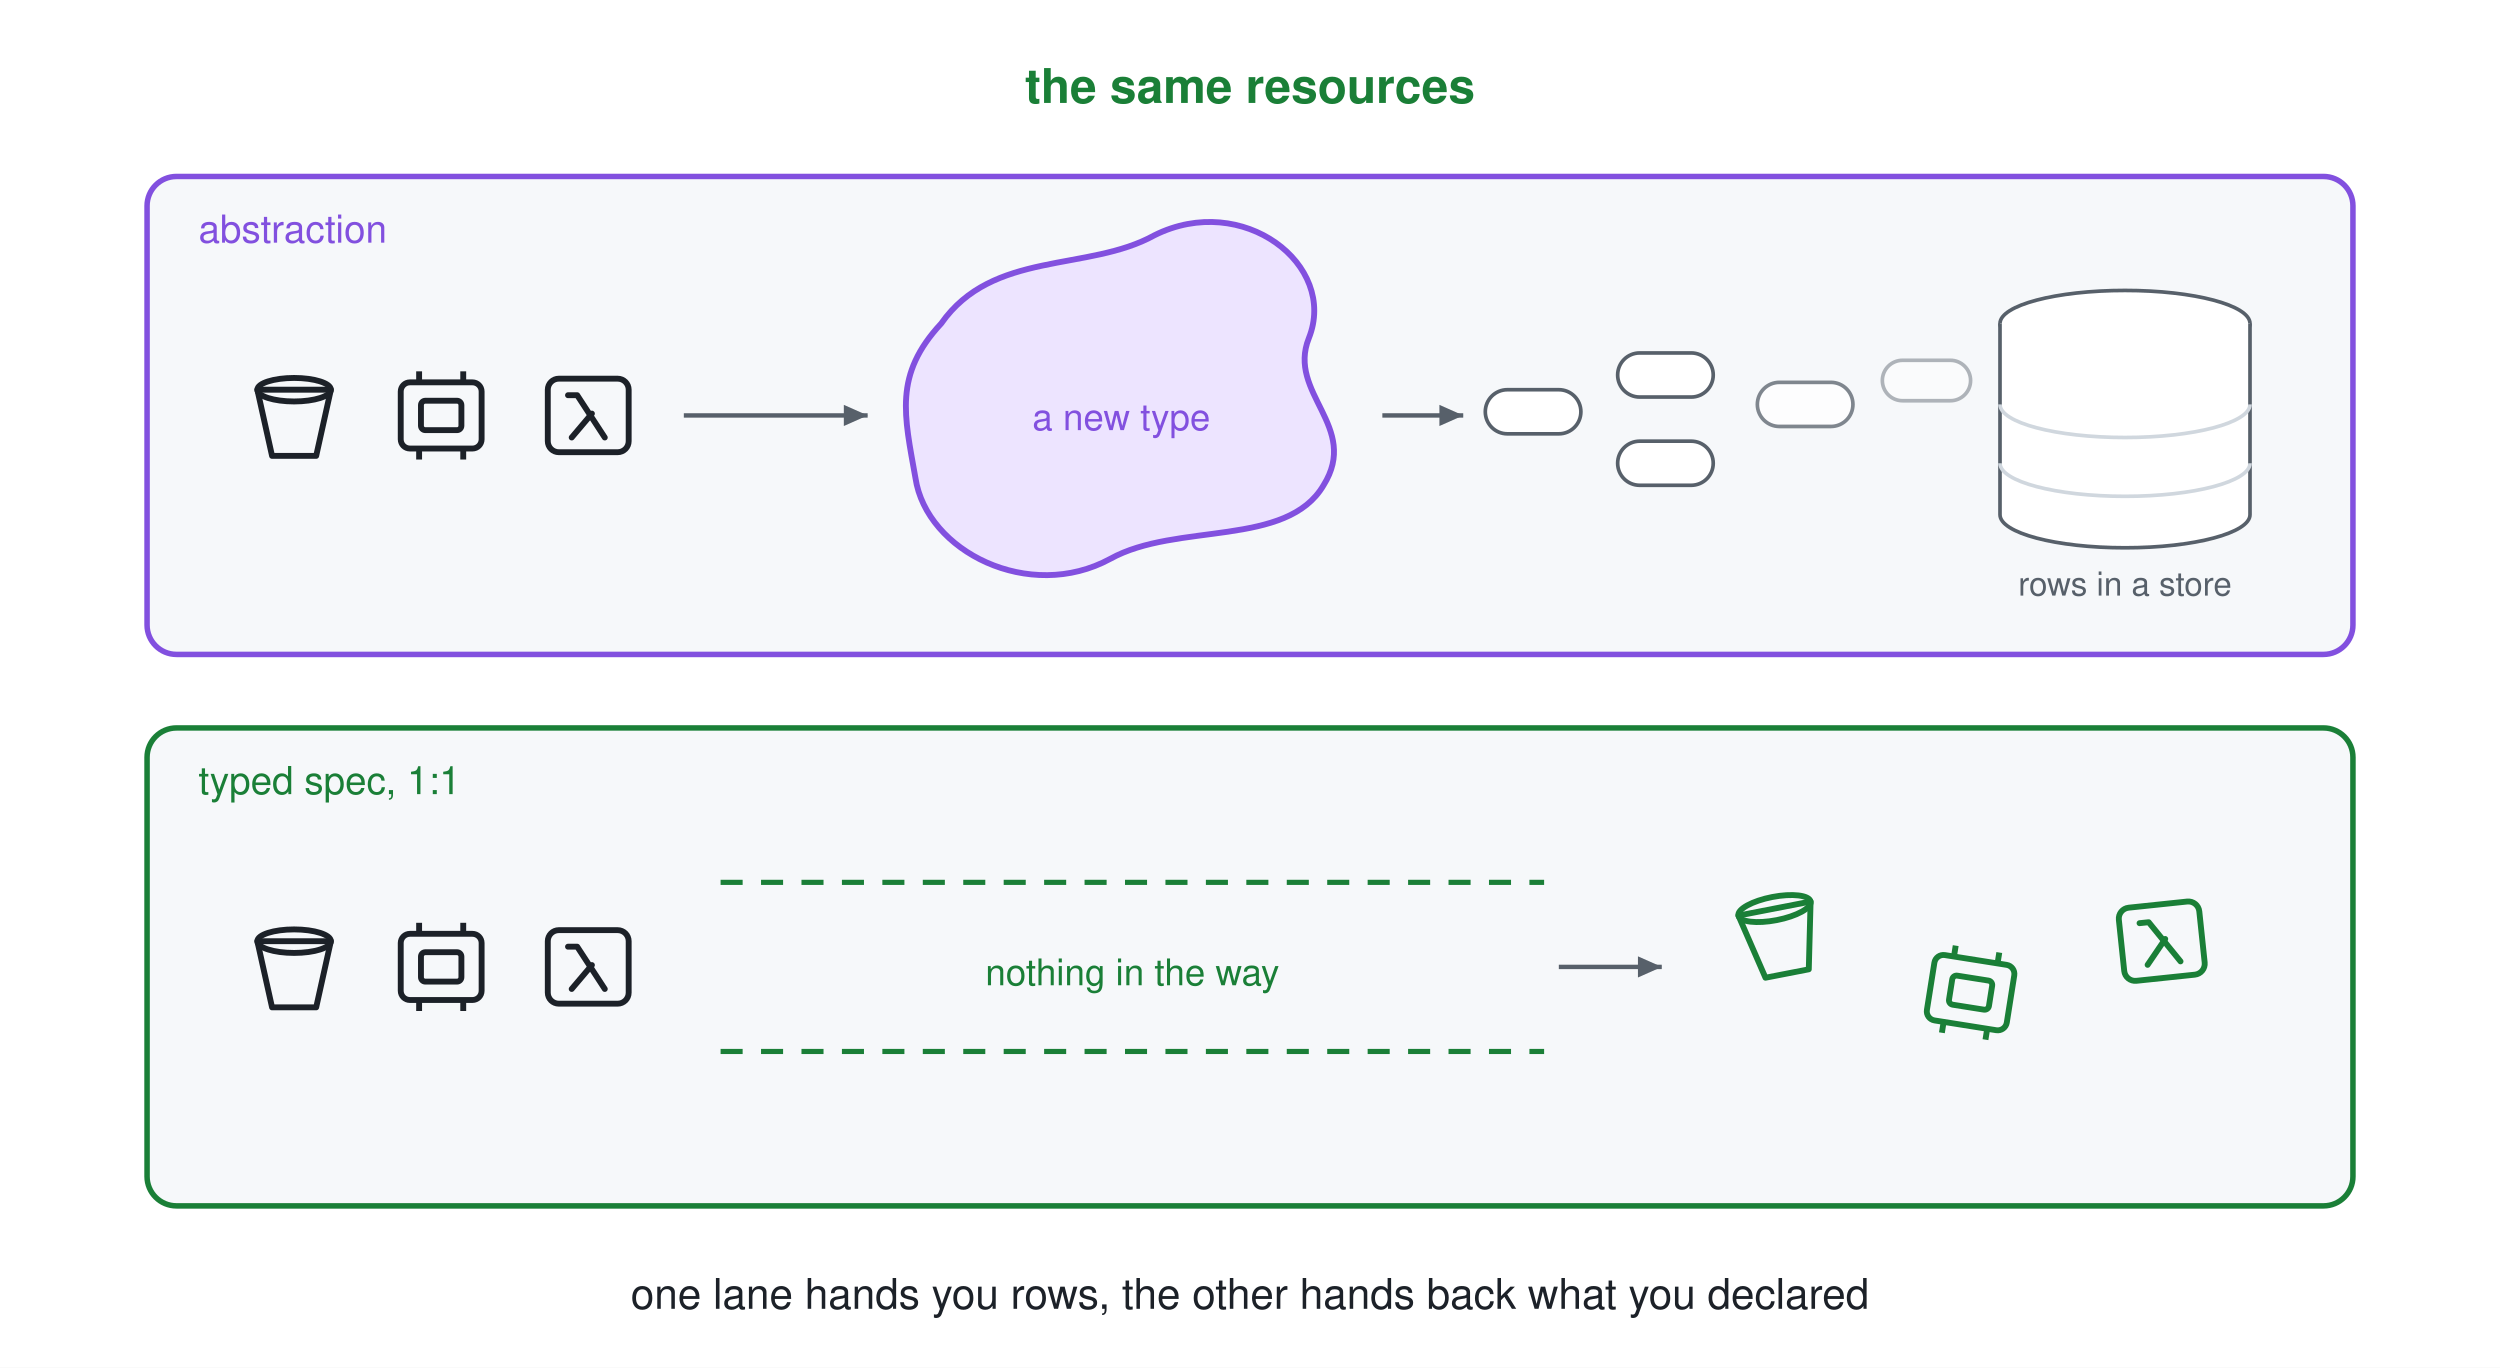
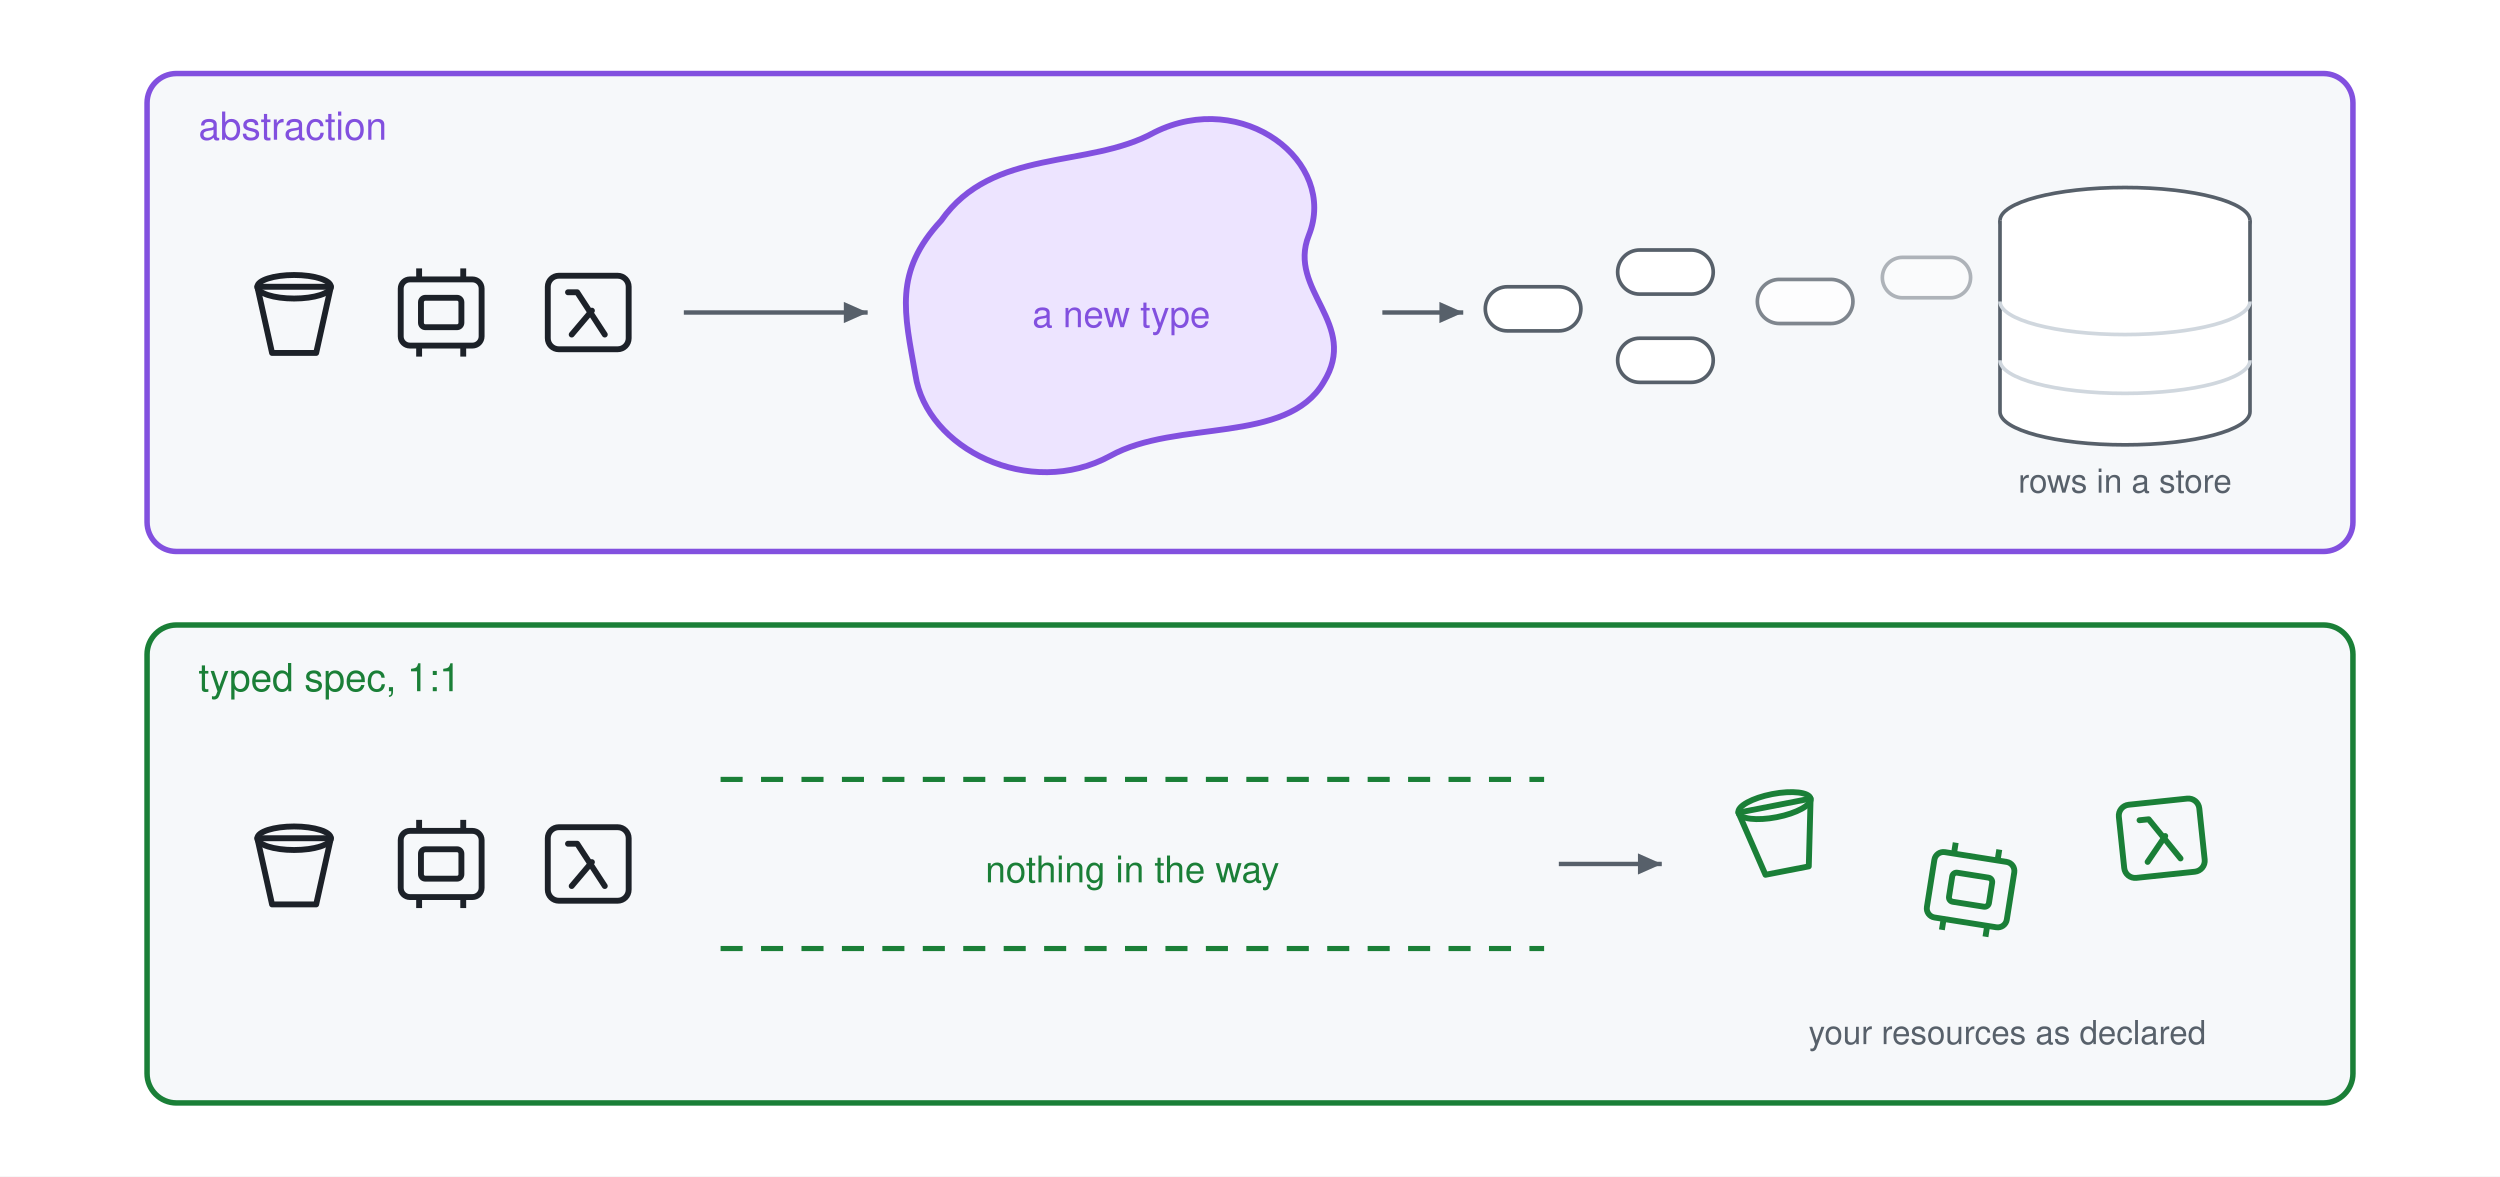
- <svg xmlns="http://www.w3.org/2000/svg" viewBox="0 0 680 372" style="max-width:660px;display:block;margin:0 auto" font-family="-apple-system, Segoe UI, Helvetica, Arial, sans-serif">
-   <rect x="0" y="0" width="680" height="372" fill="#ffffff" />
+ <svg xmlns="http://www.w3.org/2000/svg" viewBox="0 0 680 320" style="max-width:660px;display:block;margin:0 auto" font-family="-apple-system, Segoe UI, Helvetica, Arial, sans-serif">
+   <rect x="0" y="0" width="680" height="320" fill="#ffffff" />
  <defs>
    <g id="bucket" stroke="currentColor" stroke-width="1.6" fill="none" stroke-linejoin="round">
      <path d="M4,7 L8,25 L20,25 L24,7 Z" />
      <ellipse cx="14" cy="7" rx="10" ry="3.2" />
    </g>
    <g id="server" stroke="currentColor" stroke-width="1.6" fill="none" stroke-linejoin="round">
      <rect x="3" y="5" width="22" height="18" rx="2.5" />
      <rect x="8.5" y="10" width="11" height="8" rx="1.2" />
      <path d="M8,5 L8,2 M20,5 L20,2 M8,23 L8,26 M20,23 L20,26" />
    </g>
    <g id="fn" stroke="currentColor" stroke-width="1.6" fill="none" stroke-linejoin="round">
      <rect x="3" y="4" width="22" height="20" rx="3" />
      <path d="M8.5,8.5 L11,8.5 L18.5,20" stroke-linecap="round" />
      <path d="M15,13.5 L9.5,20" stroke-linecap="round" />
    </g>
    <marker id="ln" viewBox="0 0 10 10" refX="9" refY="5" markerWidth="6" markerHeight="6" orient="auto">
      <path d="M0,1 L9,5 L0,9 z" fill="#57606a" />
    </marker>
  </defs>
-   <text x="340" y="28" font-size="13" font-weight="700" fill="#1a7f37" text-anchor="middle">the same resources</text>
-   <rect x="40" y="48" width="600" height="130" rx="8" fill="#f6f8fa" stroke="#8250df" stroke-width="1.5" />
-   <text x="54" y="66" font-size="10.5" fill="#8250df">abstraction</text>
-   <g color="#1c2128">
-     <use href="#bucket" x="66" y="99" />
+   <g transform="translate(0,-28)">
+     <rect x="40" y="48" width="600" height="130" rx="8" fill="#f6f8fa" stroke="#8250df" stroke-width="1.5" />
+     <text x="54" y="66" font-size="10.5" fill="#8250df">abstraction</text>
+     <g color="#1c2128">
+       <use href="#bucket" x="66" y="99" />
+     </g>
+     <g color="#1c2128">
+       <use href="#server" x="106" y="99" />
+     </g>
+     <g color="#1c2128">
+       <use href="#fn" x="146" y="99" />
+     </g>
+     <line x1="186" y1="113" x2="236" y2="113" stroke="#57606a" stroke-width="1.2" marker-end="url(#ln)" />
+     <path d="M256,88 C270,68 296,74 314,64 C338,52 364,72 356,92 C350,107 370,116 360,132 C350,149 320,142 302,152 C280,164 252,150 249,130 C246,113 243,102 256,88 Z" fill="#ede4ff" stroke="#8250df" stroke-width="1.6" />
+     <text x="305" y="117" font-size="10" fill="#8250df" text-anchor="middle">a new type</text>
+     <line x1="376" y1="113" x2="398" y2="113" stroke="#57606a" stroke-width="1.2" marker-end="url(#ln)" />
+     <rect x="404" y="106" width="26" height="12" rx="6" fill="#ffffff" stroke="#57606a" />
+     <rect x="440" y="96" width="26" height="12" rx="6" fill="#ffffff" stroke="#57606a" />
+     <rect x="440" y="120" width="26" height="12" rx="6" fill="#ffffff" stroke="#57606a" />
+     <rect x="478" y="104" width="26" height="12" rx="6" fill="#ffffff" stroke="#57606a" opacity="0.75" />
+     <rect x="512" y="98" width="24" height="11" rx="5.5" fill="#ffffff" stroke="#57606a" opacity="0.45" />
+     <ellipse cx="578" cy="88" rx="34" ry="9" fill="#ffffff" stroke="#57606a" />
+     <path d="M544,88 L544,140 A34,9 0 0 0 612,140 L612,88" fill="#ffffff" stroke="#57606a" stroke-width="1" />
+     <path d="M544,110 A34,9 0 0 0 612,110 M544,126 A34,9 0 0 0 612,126" fill="none" stroke="#d0d7de" />
+     <text x="578" y="162" font-size="9" fill="#57606a" text-anchor="middle">rows in a store</text>
+     <rect x="40" y="198" width="600" height="130" rx="8" fill="#f6f8fa" stroke="#1a7f37" stroke-width="1.5" />
+     <text x="54" y="216" font-size="10.5" fill="#1a7f37">typed spec, 1:1</text>
+     <g color="#1c2128">
+       <use href="#bucket" x="66" y="249" />
+     </g>
+     <g color="#1c2128">
+       <use href="#server" x="106" y="249" />
+     </g>
+     <g color="#1c2128">
+       <use href="#fn" x="146" y="249" />
+     </g>
+     <path d="M196,240 L420,240 M196,286 L420,286" stroke="#1a7f37" stroke-width="1.4" stroke-dasharray="6 5" />
+     <text x="308" y="268" font-size="10" fill="#1a7f37" text-anchor="middle">nothing in the way</text>
+     <line x1="424" y1="263" x2="452" y2="263" stroke="#57606a" stroke-width="1.2" marker-end="url(#ln)" />
+     <g color="#1a7f37">
+       <use href="#bucket" x="470" y="240" transform="rotate(-11 484 254)" />
+     </g>
+     <g color="#1a7f37">
+       <use href="#server" x="522" y="256" transform="rotate(9 536 270)" />
+     </g>
+     <g color="#1a7f37">
+       <use href="#fn" x="574" y="242" transform="rotate(-6 588 256)" />
+     </g>
+     <text x="546" y="312" font-size="9" fill="#57606a" text-anchor="middle">your resources as declared</text>
  </g>
-   <g color="#1c2128">
-     <use href="#server" x="106" y="99" />
-   </g>
-   <g color="#1c2128">
-     <use href="#fn" x="146" y="99" />
-   </g>
-   <line x1="186" y1="113" x2="236" y2="113" stroke="#57606a" stroke-width="1.2" marker-end="url(#ln)" />
-   <path d="M256,88 C270,68 296,74 314,64 C338,52 364,72 356,92 C350,107 370,116 360,132 C350,149 320,142 302,152 C280,164 252,150 249,130 C246,113 243,102 256,88 Z" fill="#ede4ff" stroke="#8250df" stroke-width="1.6" />
-   <text x="305" y="117" font-size="10" fill="#8250df" text-anchor="middle">a new type</text>
-   <line x1="376" y1="113" x2="398" y2="113" stroke="#57606a" stroke-width="1.2" marker-end="url(#ln)" />
-   <rect x="404" y="106" width="26" height="12" rx="6" fill="#ffffff" stroke="#57606a" />
-   <rect x="440" y="96" width="26" height="12" rx="6" fill="#ffffff" stroke="#57606a" />
-   <rect x="440" y="120" width="26" height="12" rx="6" fill="#ffffff" stroke="#57606a" />
-   <rect x="478" y="104" width="26" height="12" rx="6" fill="#ffffff" stroke="#57606a" opacity="0.75" />
-   <rect x="512" y="98" width="24" height="11" rx="5.5" fill="#ffffff" stroke="#57606a" opacity="0.45" />
-   <ellipse cx="578" cy="88" rx="34" ry="9" fill="#ffffff" stroke="#57606a" />
-   <path d="M544,88 L544,140 A34,9 0 0 0 612,140 L612,88" fill="#ffffff" stroke="#57606a" stroke-width="1" />
-   <path d="M544,110 A34,9 0 0 0 612,110 M544,126 A34,9 0 0 0 612,126" fill="none" stroke="#d0d7de" />
-   <text x="578" y="162" font-size="9" fill="#57606a" text-anchor="middle">rows in a store</text>
-   <rect x="40" y="198" width="600" height="130" rx="8" fill="#f6f8fa" stroke="#1a7f37" stroke-width="1.5" />
-   <text x="54" y="216" font-size="10.5" fill="#1a7f37">typed spec, 1:1</text>
-   <g color="#1c2128">
-     <use href="#bucket" x="66" y="249" />
-   </g>
-   <g color="#1c2128">
-     <use href="#server" x="106" y="249" />
-   </g>
-   <g color="#1c2128">
-     <use href="#fn" x="146" y="249" />
-   </g>
-   <path d="M196,240 L420,240 M196,286 L420,286" stroke="#1a7f37" stroke-width="1.4" stroke-dasharray="6 5" />
-   <text x="308" y="268" font-size="10" fill="#1a7f37" text-anchor="middle">nothing in the way</text>
-   <line x1="424" y1="263" x2="452" y2="263" stroke="#57606a" stroke-width="1.2" marker-end="url(#ln)" />
-   <g color="#1a7f37">
-     <use href="#bucket" x="470" y="240" transform="rotate(-11 484 254)" />
-   </g>
-   <g color="#1a7f37">
-     <use href="#server" x="522" y="256" transform="rotate(9 536 270)" />
-   </g>
-   <g color="#1a7f37">
-     <use href="#fn" x="574" y="242" transform="rotate(-6 588 256)" />
-   </g>
-   <text x="340" y="356" font-size="11.5" fill="#1c2128" text-anchor="middle">one lane hands you rows, the other hands back what you declared</text>
</svg>
